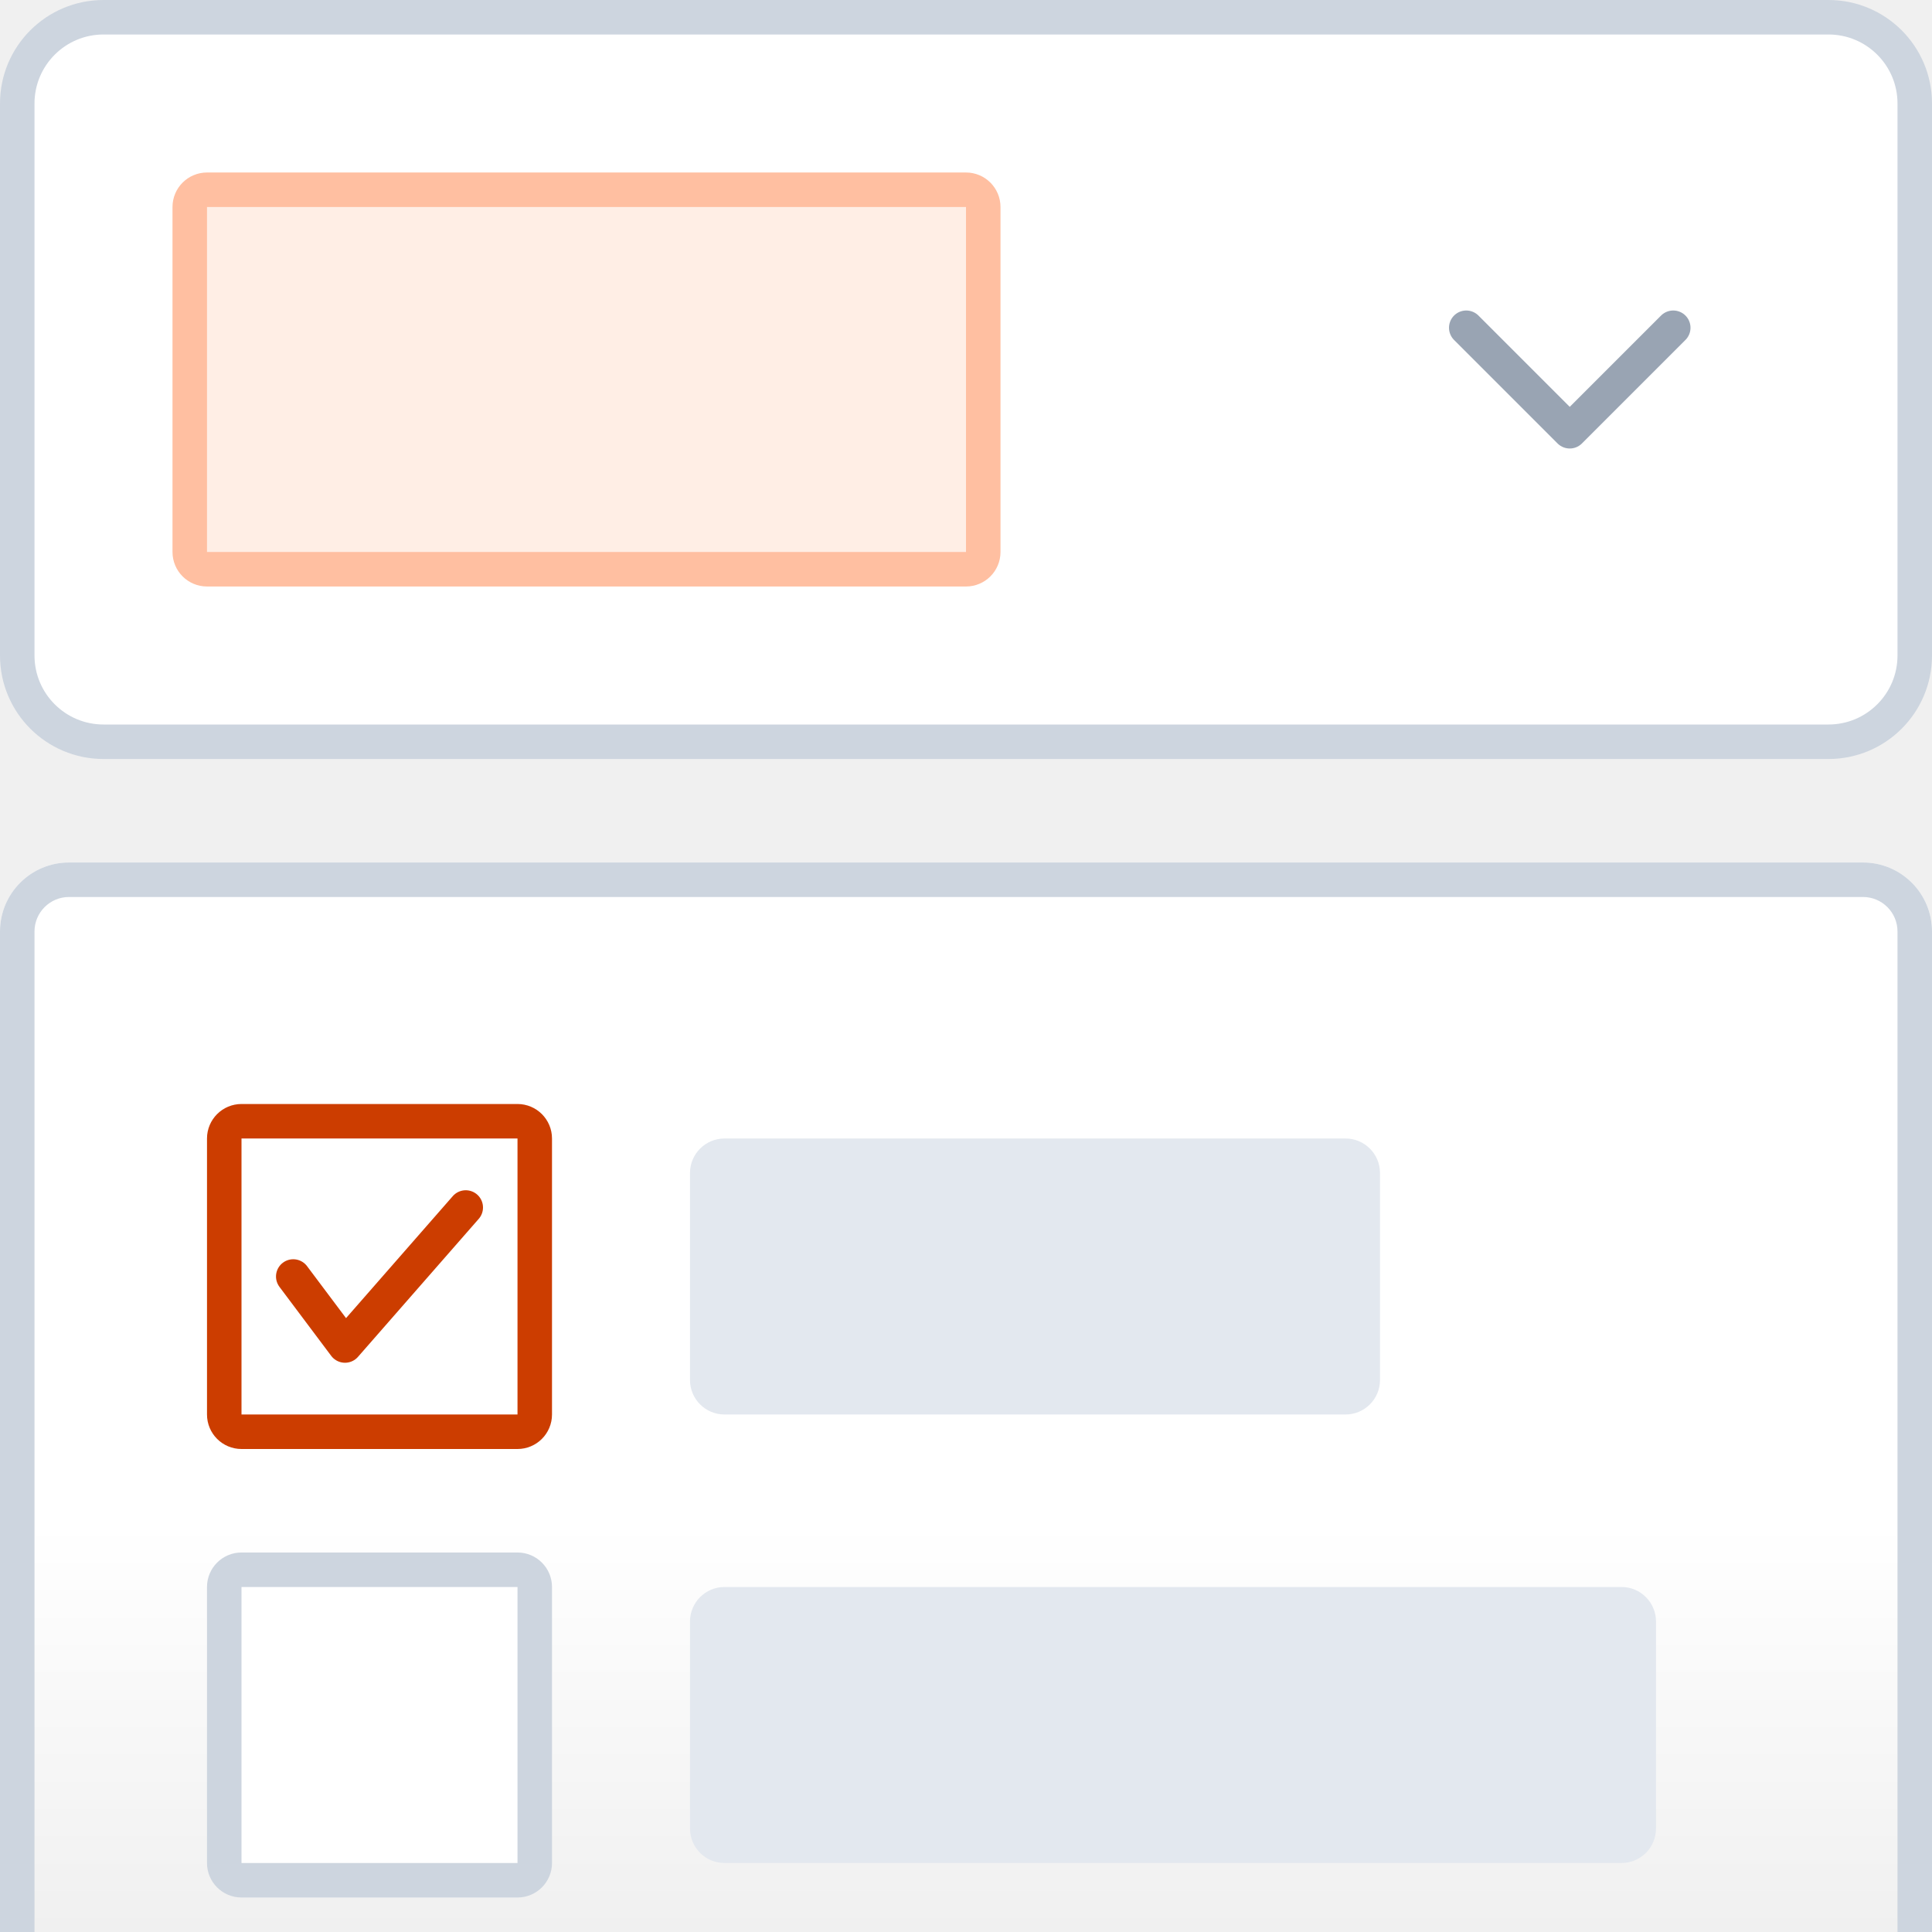
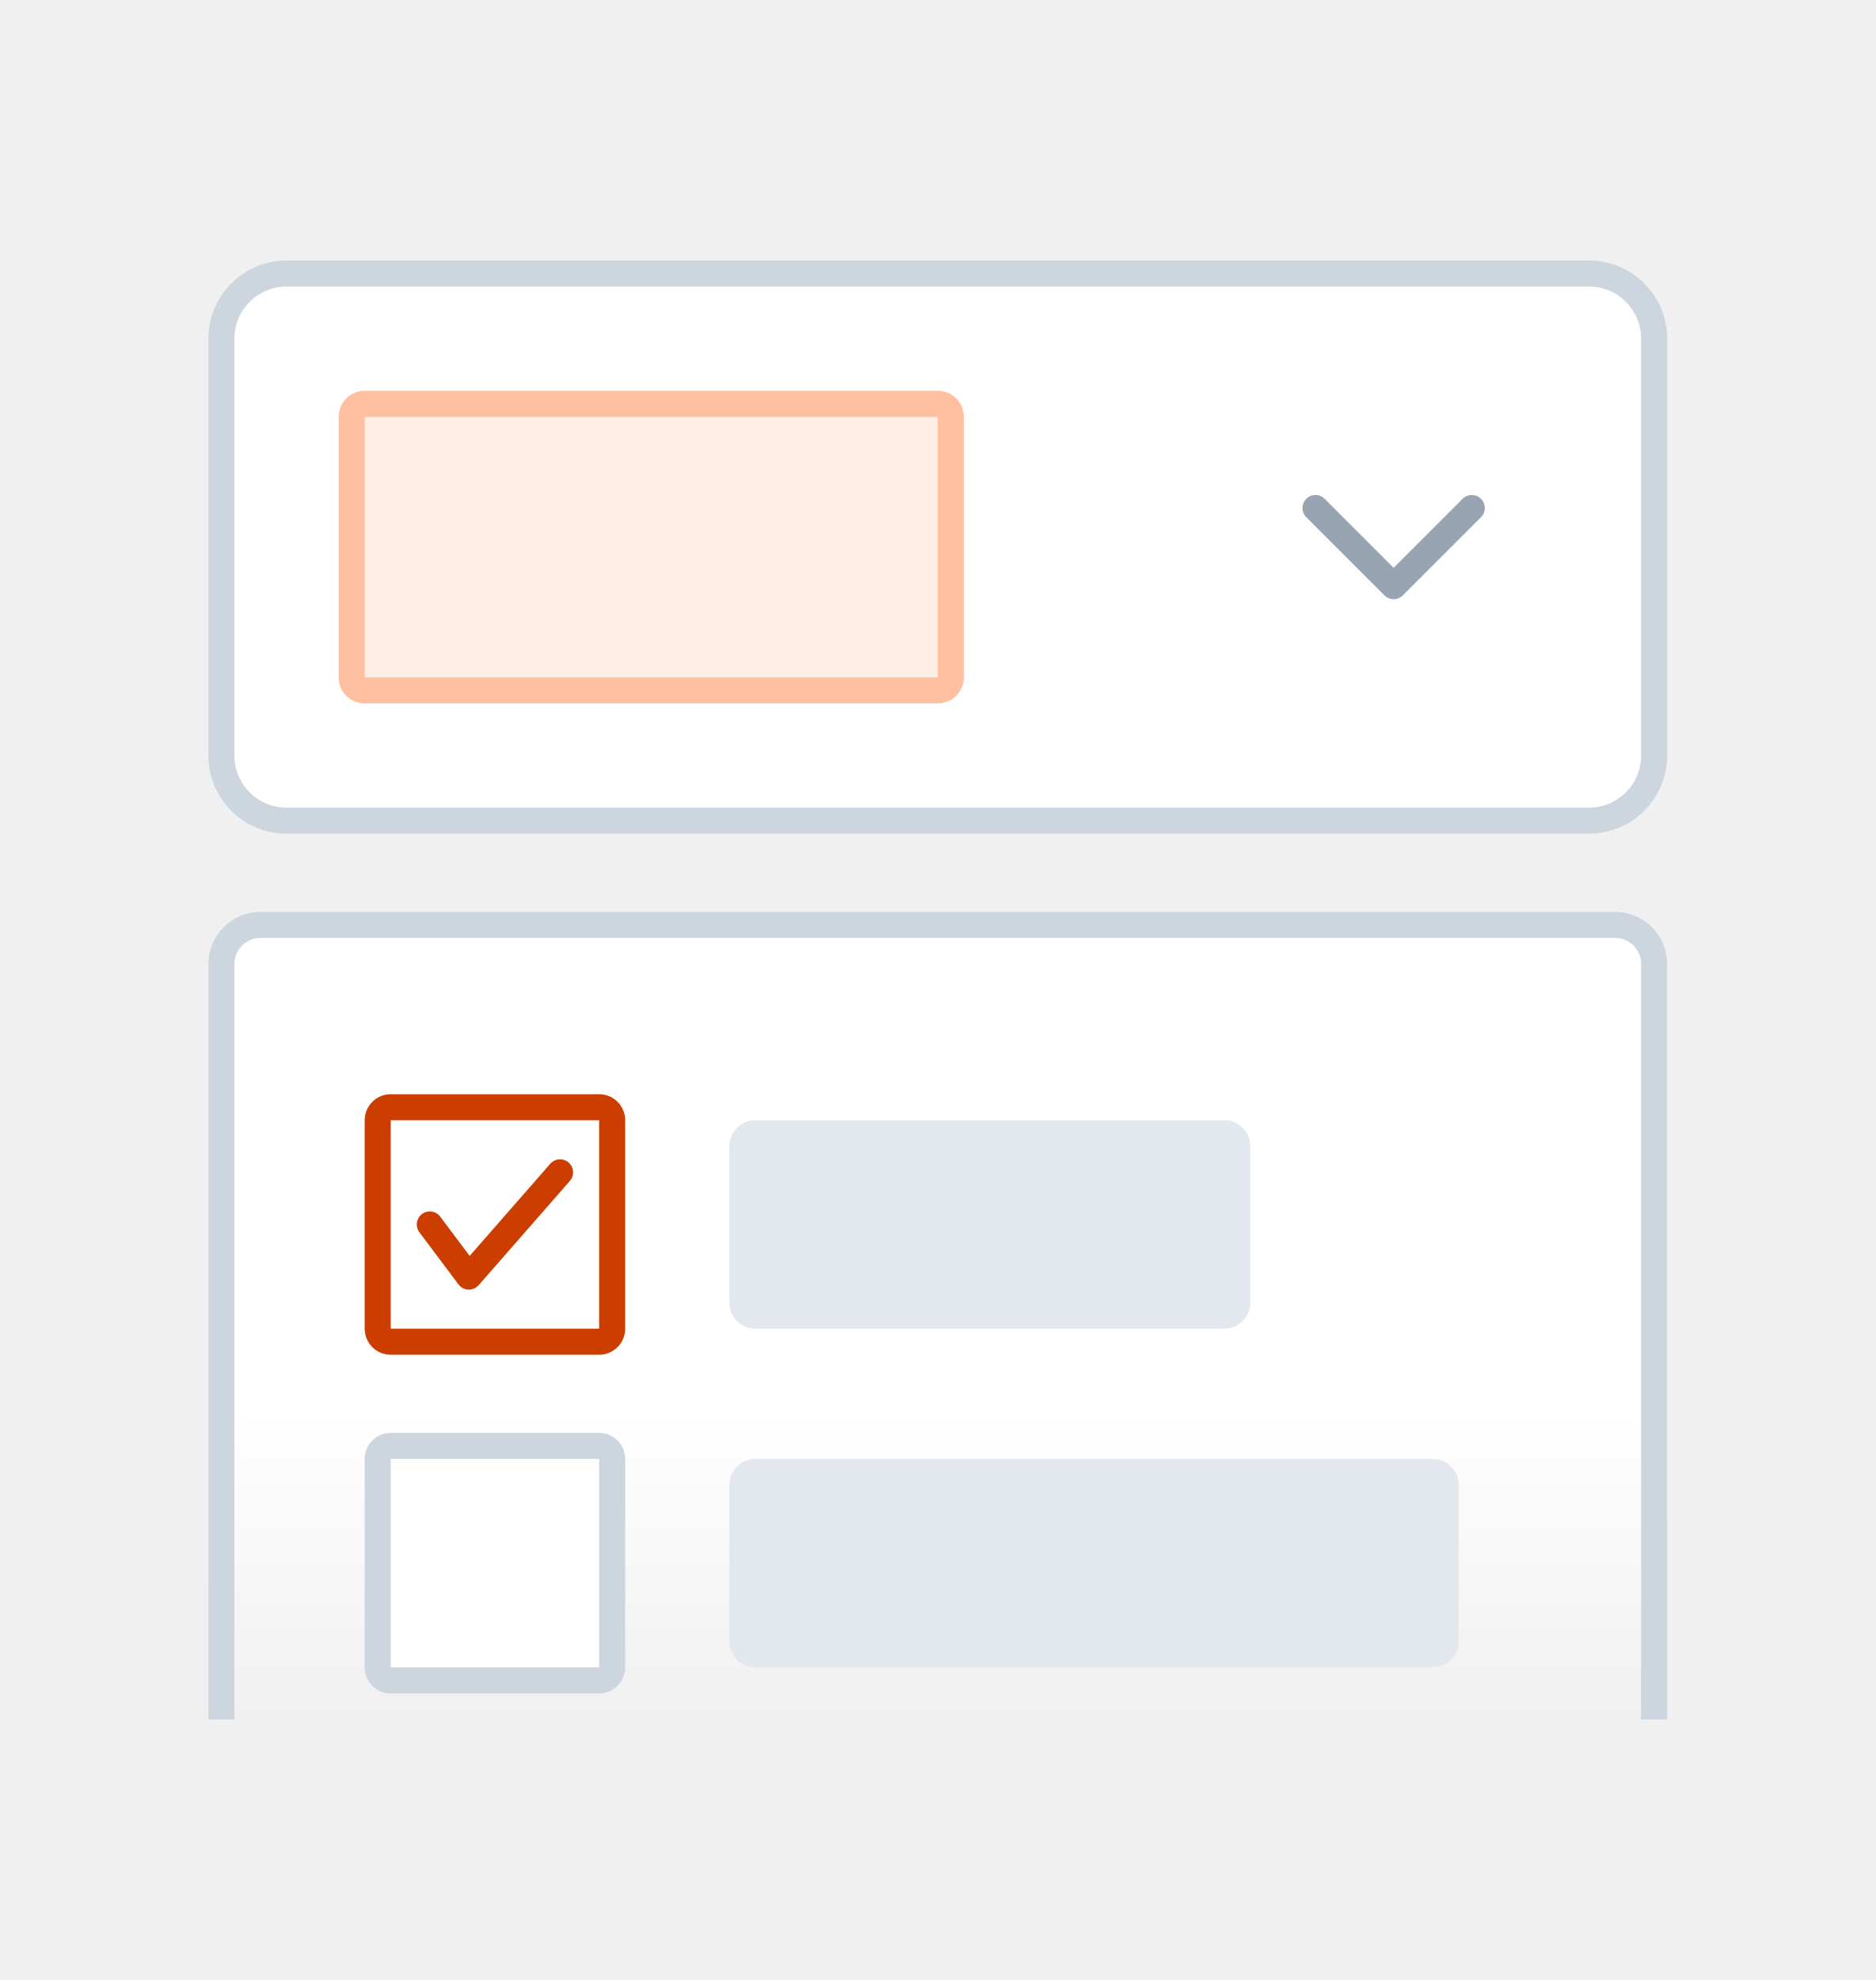
- <svg xmlns="http://www.w3.org/2000/svg" width="56" height="56" fill="none">
-   <rect width="55" height="21" x=".5" y=".5" fill="#fff" rx="2.5" />
-   <rect width="55" height="21" x=".5" y=".5" stroke="#CDD5DF" rx="2.5" />
-   <rect width="23" height="11" x="5.5" y="5.5" fill="#FFEEE5" rx=".5" />
-   <rect width="23" height="11" x="5.5" y="5.5" stroke="#FFBFA1" rx=".5" />
-   <path stroke="#99A4B3" stroke-linecap="round" stroke-linejoin="round" d="m48.5 9.5-3 3-3-3" />
+ <svg xmlns="http://www.w3.org/2000/svg" width="72" height="76" fill="none">
+   <rect width="55" height="21" x="8.5" y="10.5" fill="#fff" rx="2.5" />
+   <rect width="55" height="21" x="8.5" y="10.5" stroke="#CDD5DF" rx="2.5" />
+   <rect width="23" height="11" x="13.5" y="15.5" fill="#FFEEE5" rx=".5" />
+   <rect width="23" height="11" x="13.5" y="15.5" stroke="#FFBFA1" rx=".5" />
+   <path stroke="#99A4B3" stroke-linecap="round" stroke-linejoin="round" d="m56.5 19.5-3 3-3-3" />
  <mask id="b" fill="#fff">
-     <path d="M0 27a2 2 0 0 1 2-2h52a2 2 0 0 1 2 2v29H0V27Z" />
+     <path d="M8 37a2 2 0 0 1 2-2h52a2 2 0 0 1 2 2v29H8V37Z" />
  </mask>
-   <path fill="url(#a)" d="M0 27a2 2 0 0 1 2-2h52a2 2 0 0 1 2 2v29H0V27Z" />
-   <path fill="#CDD5DF" d="M-1 27a3 3 0 0 1 3-3h52a3 3 0 0 1 3 3h-2a1 1 0 0 0-1-1H2a1 1 0 0 0-1 1h-2Zm57 29H0h56Zm-57 0V27a3 3 0 0 1 3-3v2a1 1 0 0 0-1 1v29h-2Zm55-32a3 3 0 0 1 3 3v29h-2V27a1 1 0 0 0-1-1v-2Z" mask="url(#b)" />
-   <rect width="9" height="9" x="6.5" y="32.5" fill="#fff" rx=".5" />
-   <rect width="9" height="9" x="6.5" y="32.5" stroke="#CC3D00" rx=".5" />
-   <path stroke="#CC3D00" stroke-linecap="round" stroke-linejoin="round" d="m8.5 37 1.5 2 3.5-4" />
-   <rect width="20" height="8" x="20" y="33" fill="#E3E8EF" rx="1" />
-   <rect width="9" height="9" x="6.5" y="45.5" fill="#fff" stroke="#CDD5DF" rx=".5" />
-   <rect width="28" height="8" x="20" y="46" fill="#E3E8EF" rx="1" />
+   <path fill="url(#a)" d="M8 37a2 2 0 0 1 2-2h52a2 2 0 0 1 2 2v29H8V37Z" />
+   <path fill="#CDD5DF" d="M7 37a3 3 0 0 1 3-3h52a3 3 0 0 1 3 3h-2a1 1 0 0 0-1-1H10a1 1 0 0 0-1 1H7Zm57 29H8h56ZM7 66V37a3 3 0 0 1 3-3v2a1 1 0 0 0-1 1v29H7Zm55-32a3 3 0 0 1 3 3v29h-2V37a1 1 0 0 0-1-1v-2Z" mask="url(#b)" />
+   <rect width="9" height="9" x="14.5" y="42.5" fill="#fff" rx=".5" />
+   <rect width="9" height="9" x="14.5" y="42.5" stroke="#CC3D00" rx=".5" />
+   <path stroke="#CC3D00" stroke-linecap="round" stroke-linejoin="round" d="m16.5 47 1.5 2 3.5-4" />
+   <rect width="20" height="8" x="28" y="43" fill="#E3E8EF" rx="1" />
+   <rect width="9" height="9" x="14.5" y="55.5" fill="#fff" stroke="#CDD5DF" rx=".5" />
+   <rect width="28" height="8" x="28" y="56" fill="#E3E8EF" rx="1" />
  <defs>
-     <linearGradient id="a" x1="28" x2="28" y1="25" y2="56" gradientUnits="userSpaceOnUse">
+     <linearGradient id="a" x1="36" x2="36" y1="35" y2="66" gradientUnits="userSpaceOnUse">
      <stop offset=".617" stop-color="#fff" />
      <stop offset="1" stop-color="#fff" stop-opacity="0" />
    </linearGradient>
  </defs>
</svg>
